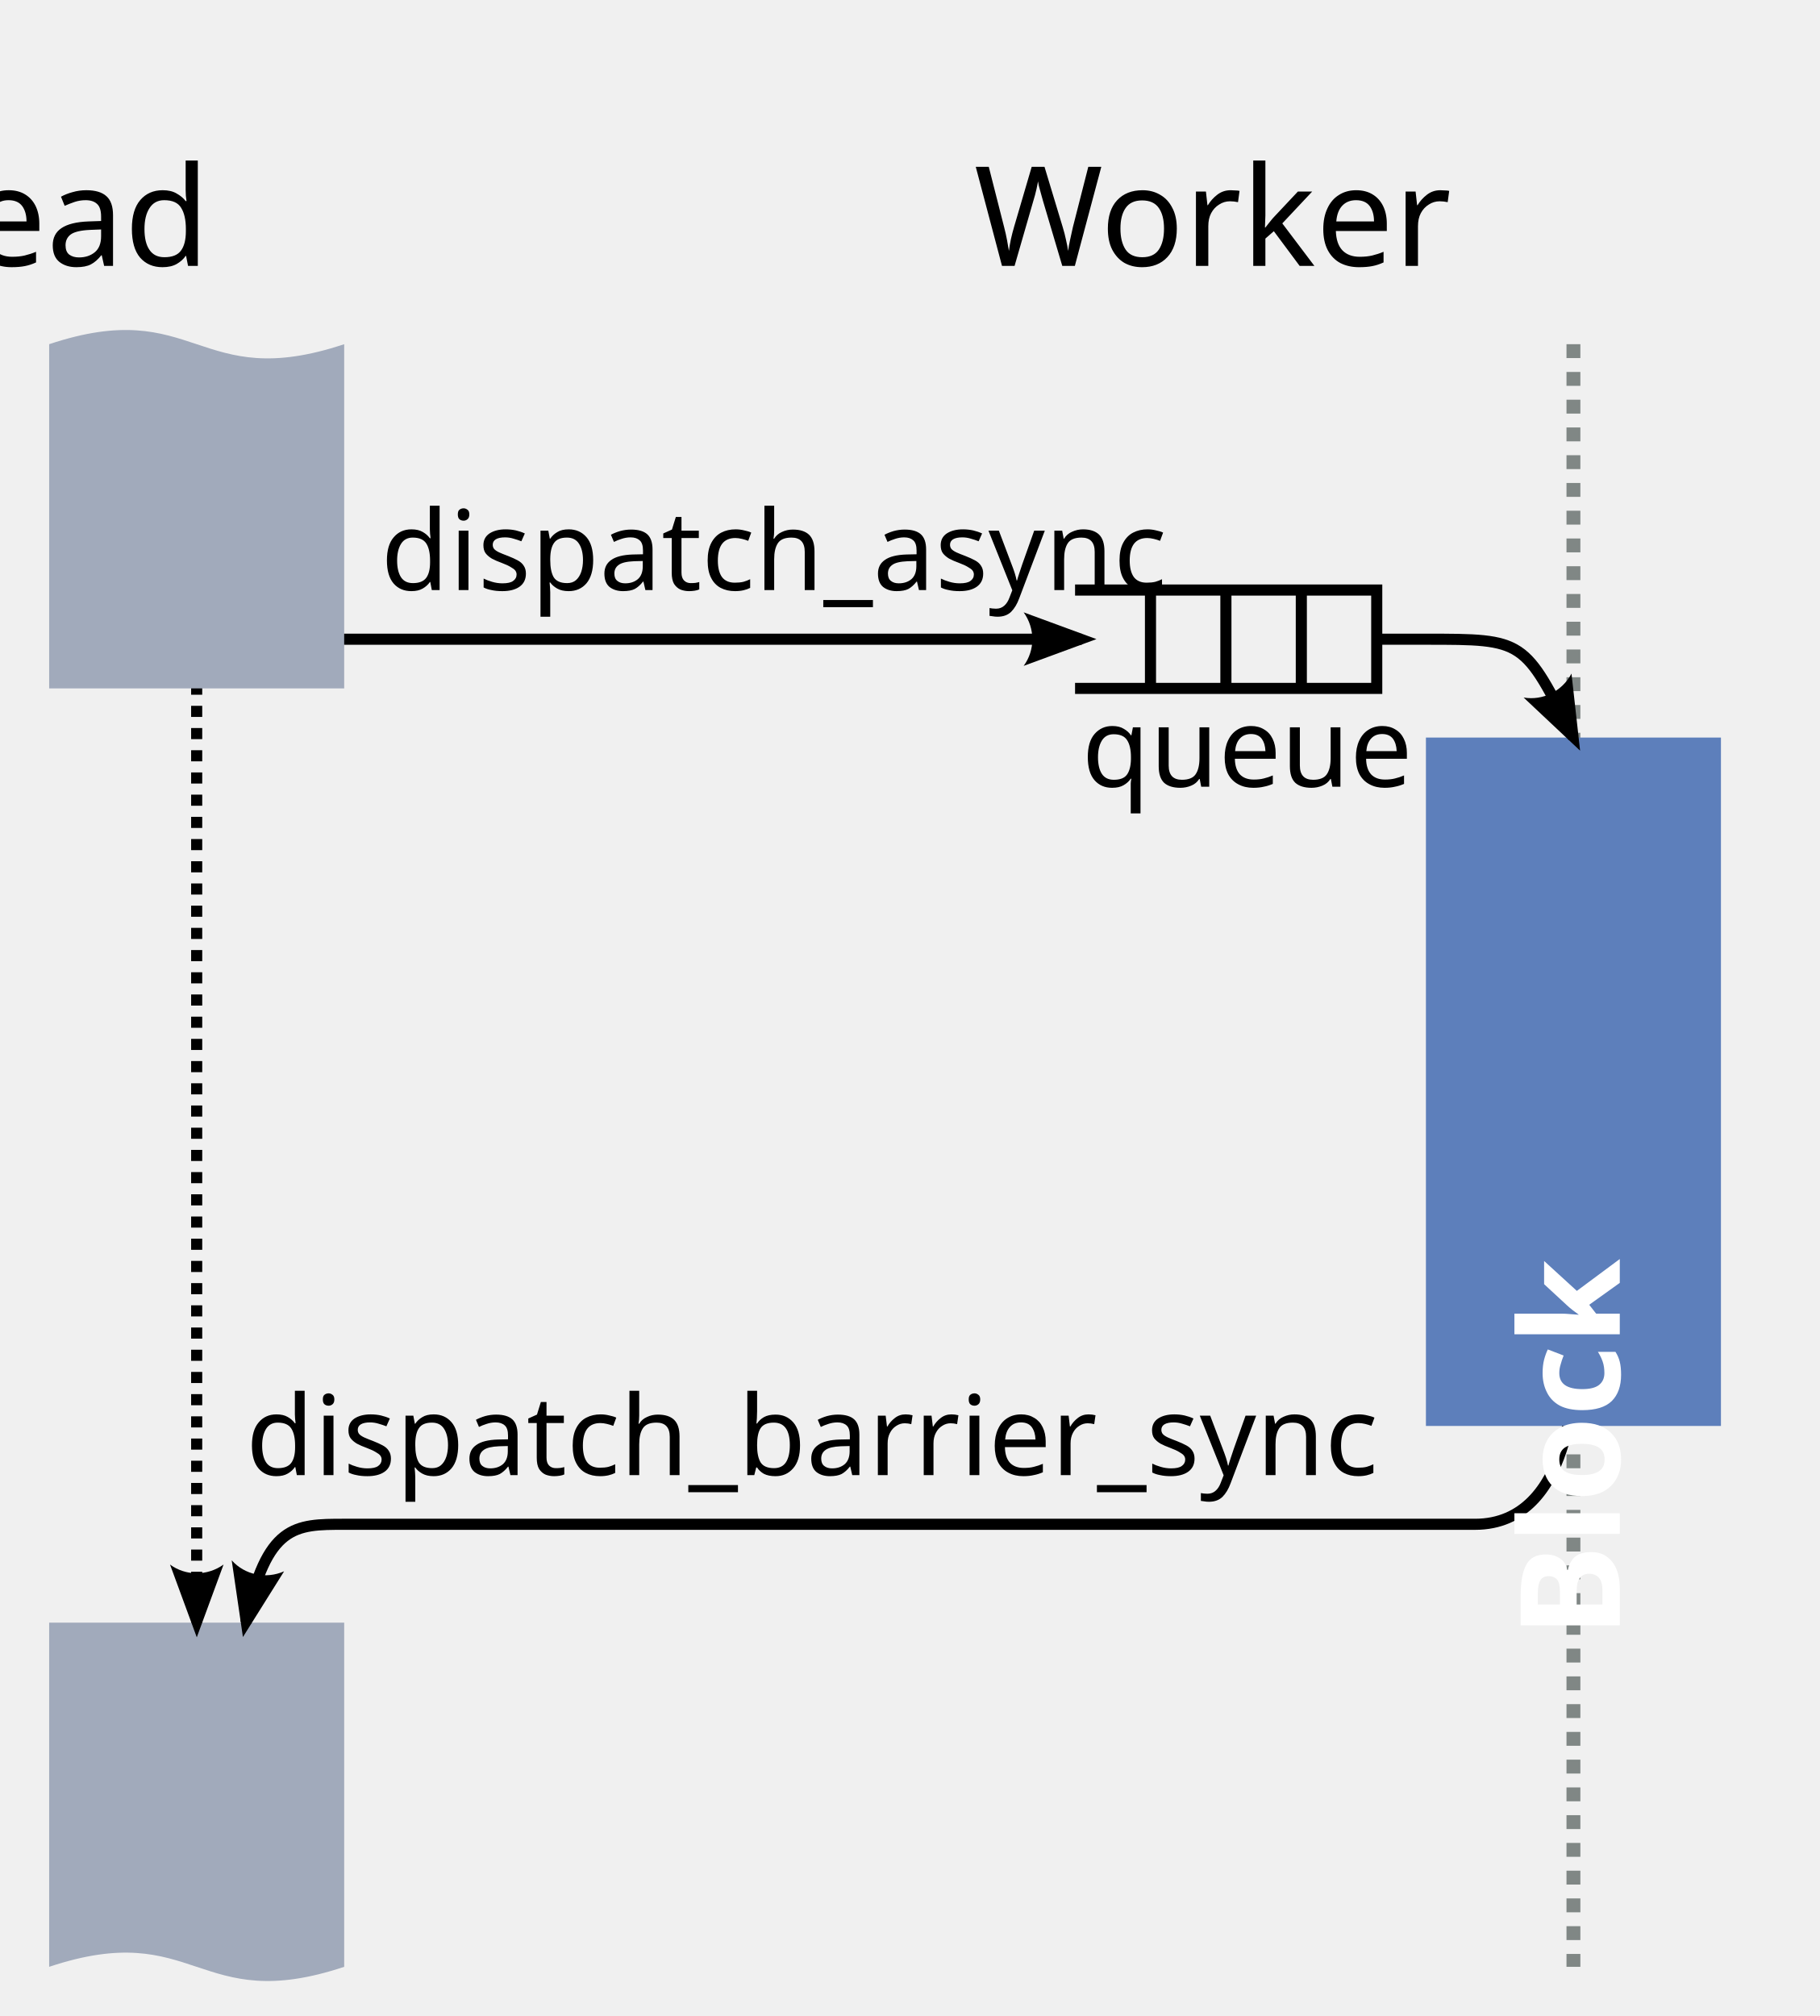
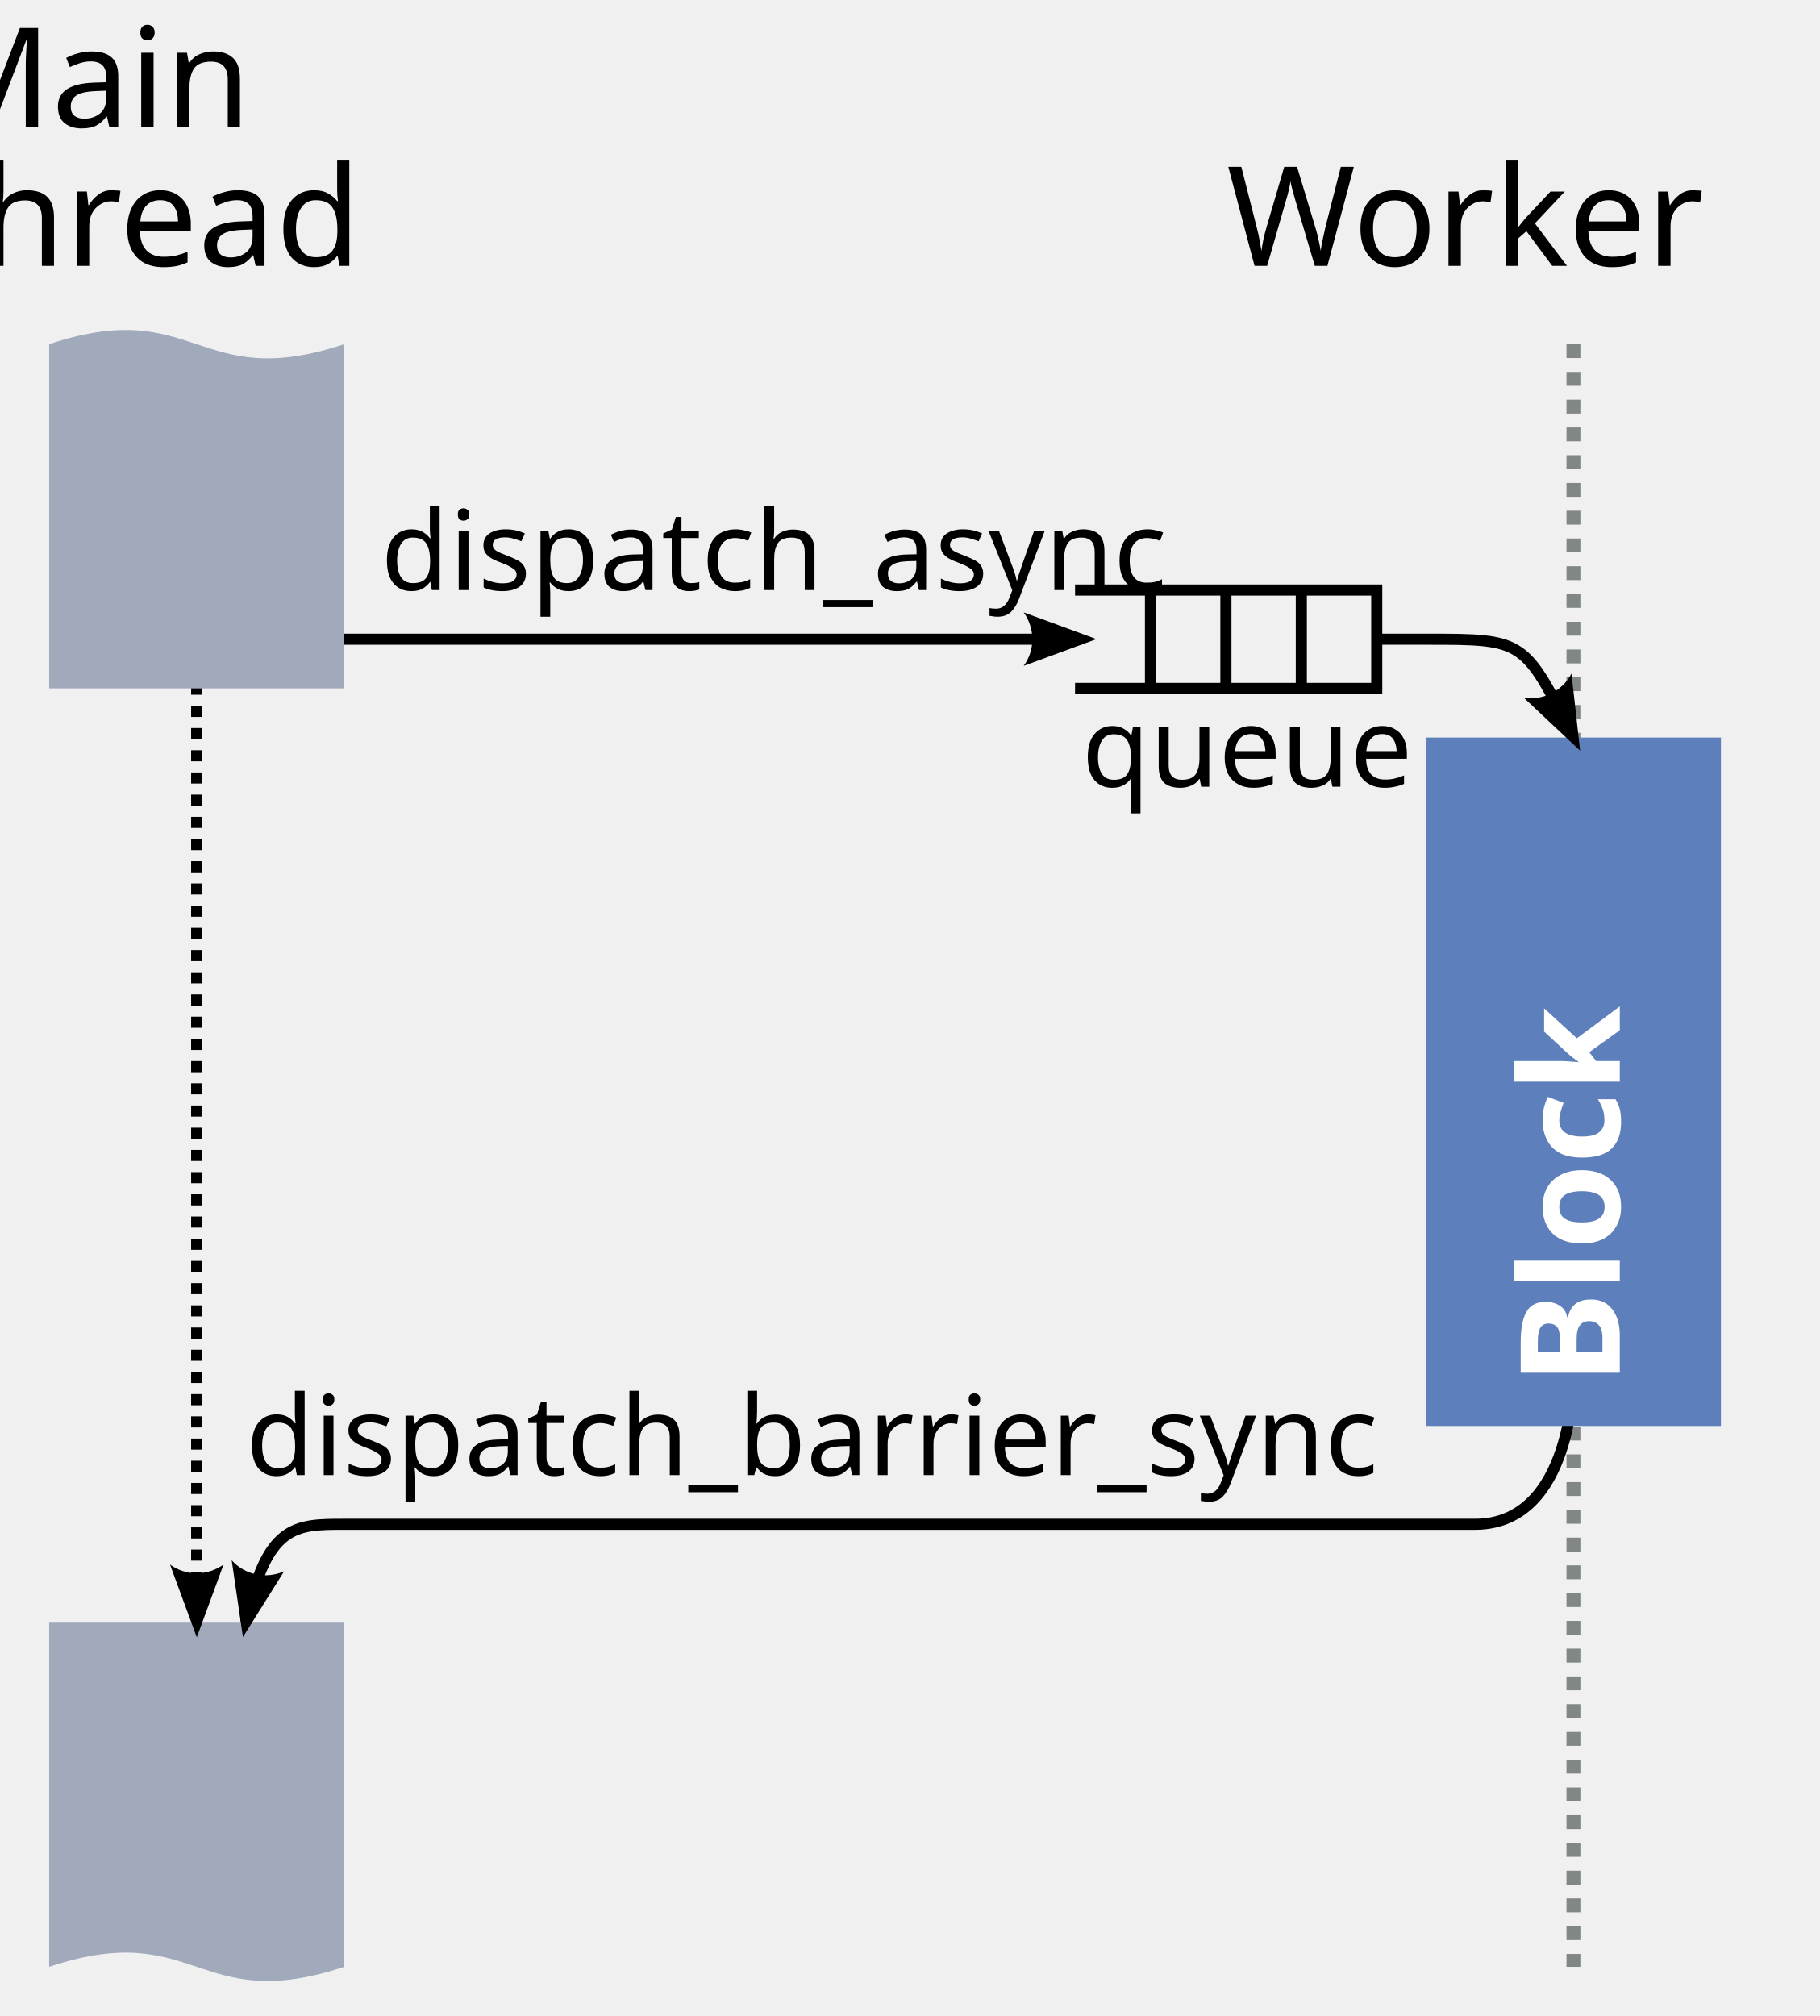
<svg xmlns="http://www.w3.org/2000/svg" width="3.7cm" height="4.1cm" id="svg2" version="1.1" viewBox="0 0 131.102 145.276">
  <defs id="defs4">
    <marker orient="auto" refY="0" refX="0" id="Arrow2Mend" style="overflow:visible">
      <path id="path3844" style="font-size:12px;fill-rule:evenodd;stroke-width:0.625;stroke-linejoin:round" d="M 8.719,4.034 -2.207,0.016 8.719,-4.002 c -1.745,2.372 -1.735,5.617 -6e-7,8.035 z" transform="scale(-0.6,-0.6)" />
    </marker>
  </defs>
-   <text id="text2995" y="9.16" x="14.173" style="font-style:normal;font-weight:normal;font-size:40px;line-height:100%;font-family:Sans;letter-spacing:0px;word-spacing:0px;fill:#000000;fill-opacity:1;stroke:none" xml:space="preserve">
+   <text id="text2995" y="9.16" x="14.173" style="font-style:normal;font-weight:normal;line-height:0%;font-family:sans-serif;letter-spacing:0px;word-spacing:0px;fill:#000000;fill-opacity:1;stroke:none" xml:space="preserve">
    <tspan style="font-style:normal;font-variant:normal;font-weight:300;font-stretch:normal;font-size:10px;line-height:100%;font-family:'Gill Sans';-inkscape-font-specification:'Gill Sans Light';text-align:center;writing-mode:lr-tb;text-anchor:middle" y="9.16" x="14.173" id="tspan2997">Main</tspan>
    <tspan style="font-style:normal;font-variant:normal;font-weight:300;font-stretch:normal;font-size:10px;line-height:100%;font-family:'Gill Sans';-inkscape-font-specification:'Gill Sans Light';text-align:center;writing-mode:lr-tb;text-anchor:middle" id="tspan2999" y="19.16" x="14.173">Thread</tspan>
  </text>
  <g id="g4807" transform="translate(0,-907.0853)">
    <path style="fill:none;stroke:#808785;stroke-width:1;stroke-linecap:butt;stroke-linejoin:miter;stroke-miterlimit:4;stroke-dasharray:1, 1;stroke-dashoffset:0;stroke-opacity:1" d="m 113.386,931.889 0,116.929" id="path2989" />
-     <text xml:space="preserve" style="font-style:normal;font-weight:normal;font-size:40px;line-height:100%;font-family:Sans;letter-spacing:0px;word-spacing:0px;fill:#000000;fill-opacity:1;stroke:none" x="113.386" y="916.245" id="text3001">
-       <tspan id="tspan3003" x="113.386" y="916.245" style="font-style:normal;font-variant:normal;font-weight:300;font-stretch:normal;font-size:10px;line-height:100%;font-family:'Gill Sans';-inkscape-font-specification:'Gill Sans Light';text-align:center;writing-mode:lr-tb;text-anchor:middle" />
+     <text xml:space="preserve" style="font-style:normal;font-weight:normal;line-height:0%;font-family:sans-serif;letter-spacing:0px;word-spacing:0px;fill:#000000;fill-opacity:1;stroke:none" x="113.386" y="916.245" id="text3001">
+       <tspan id="tspan3003" x="113.386" y="916.245" style="font-style:normal;font-variant:normal;font-weight:300;font-stretch:normal;font-size:10px;line-height:100%;font-family:'Gill Sans';-inkscape-font-specification:'Gill Sans Light';text-align:center;writing-mode:lr-tb;text-anchor:middle"> </tspan>
      <tspan x="113.386" y="926.245" id="tspan3005" style="font-style:normal;font-variant:normal;font-weight:300;font-stretch:normal;font-size:10px;line-height:100%;font-family:'Gill Sans';-inkscape-font-specification:'Gill Sans Light';text-align:center;writing-mode:lr-tb;text-anchor:middle">Worker</tspan>
    </text>
  </g>
  <path style="fill:#a1aabb" d="m 3.543,141.732 c 10.63,-3.543 10.63,3.543 21.26,0 1e-6,-10.63 0,-24.803 0,-24.803 l -21.26,0 c 0,0 0,14.173 0,24.803 z" id="path3036" />
  <path id="path3044" d="m 14.173,46.063 -1e-6,70.866" style="fill:none;stroke:#000000;stroke-width:0.8;stroke-linecap:butt;stroke-linejoin:miter;stroke-miterlimit:4;stroke-dasharray:0.8, 0.8;stroke-dashoffset:0;stroke-opacity:1;marker-end:url(#Arrow2Mend)" />
  <g id="g4813" transform="translate(0,-907.0853)">
-     <text id="text3810" y="1013.385" x="17.717" style="font-style:normal;font-variant:normal;font-weight:300;font-stretch:normal;font-size:8px;line-height:125%;font-family:'Gill Sans';-inkscape-font-specification:'Gill Sans Light';text-align:start;letter-spacing:0px;word-spacing:0px;writing-mode:lr-tb;text-anchor:start;fill:#000000;fill-opacity:1;stroke:none" xml:space="preserve">
+     <text id="text3810" y="1013.385" x="17.717" style="font-style:normal;font-variant:normal;font-weight:300;font-stretch:normal;line-height:0%;font-family:'Gill Sans';-inkscape-font-specification:'Gill Sans Light';text-align:start;letter-spacing:0px;word-spacing:0px;writing-mode:lr-tb;text-anchor:start;fill:#000000;fill-opacity:1;stroke:none" xml:space="preserve">
      <tspan style="font-style:normal;font-variant:normal;font-weight:300;font-stretch:normal;font-size:8px;line-height:125%;font-family:'Gill Sans';-inkscape-font-specification:'Gill Sans Light';text-align:start;writing-mode:lr-tb;text-anchor:start" y="1013.385" x="17.717" id="tspan3812">dispatch_barrier_sync</tspan>
    </text>
    <path style="fill:none;stroke:#000000;stroke-width:0.8;stroke-linecap:butt;stroke-linejoin:round;stroke-miterlimit:4;stroke-dasharray:none;stroke-opacity:1;marker-end:url(#Arrow2Mend)" d="m 113.386,1006.298 c 0,0 0,10.63 -7.087,10.63 -7.087,0 -77.953,0 -81.496,0 -3.543,0 -5.597,0 -7.087,7.087" id="path5942" />
  </g>
  <g id="g4827" transform="translate(0,-907.0853)">
    <rect style="fill:#5d7fbb;stroke:none" id="rect3038" width="21.26" height="49.606" x="102.756" y="960.235" />
-     <text xml:space="preserve" style="font-style:normal;font-weight:normal;font-size:40px;line-height:125%;font-family:Sans;letter-spacing:0px;word-spacing:0px;fill:#000000;fill-opacity:1;stroke:none" x="-985.465" y="116.726" id="text3814" transform="rotate(-90)">
+     <text xml:space="preserve" style="font-style:normal;font-weight:normal;line-height:0%;font-family:sans-serif;letter-spacing:0px;word-spacing:0px;fill:#000000;fill-opacity:1;stroke:none" x="-985.465" y="116.726" id="text3814" transform="rotate(-90)">
      <tspan id="tspan3816" x="-985.465" y="116.726" style="font-style:normal;font-variant:normal;font-weight:bold;font-stretch:normal;font-size:10px;line-height:125%;font-family:'Gill Sans';-inkscape-font-specification:'Gill Sans Bold';text-align:center;writing-mode:lr-tb;text-anchor:middle;fill:#ffffff">Block</tspan>
    </text>
  </g>
  <g id="g4818" transform="translate(0,-907.0853)">
-     <text xml:space="preserve" style="font-style:normal;font-variant:normal;font-weight:300;font-stretch:normal;font-size:8px;line-height:125%;font-family:'Gill Sans';-inkscape-font-specification:'Gill Sans Light';text-align:start;letter-spacing:0px;word-spacing:0px;writing-mode:lr-tb;text-anchor:start;fill:#000000;fill-opacity:1;stroke:none" x="27.447" y="949.605" id="text3806">
+     <text xml:space="preserve" style="font-style:normal;font-variant:normal;font-weight:300;font-stretch:normal;line-height:0%;font-family:'Gill Sans';-inkscape-font-specification:'Gill Sans Light';text-align:start;letter-spacing:0px;word-spacing:0px;writing-mode:lr-tb;text-anchor:start;fill:#000000;fill-opacity:1;stroke:none" x="27.447" y="949.605" id="text3806">
      <tspan id="tspan3808" x="27.447" y="949.605" style="font-style:normal;font-variant:normal;font-weight:300;font-stretch:normal;font-size:8px;line-height:125%;font-family:'Gill Sans';-inkscape-font-specification:'Gill Sans Light';text-align:start;writing-mode:lr-tb;text-anchor:start">dispatch_async</tspan>
    </text>
    <path id="path3996" d="m 99.213,953.148 c 0,0 0,0 3.543,0 7.087,0 7.087,0 10.63,7.087" style="fill:none;stroke:#000000;stroke-width:0.8;stroke-linecap:butt;stroke-linejoin:miter;stroke-miterlimit:4;stroke-dasharray:none;stroke-opacity:1;marker-end:url(#Arrow2Mend)" />
    <path id="path3825" style="fill:none;stroke:#000000;stroke-width:0.8;stroke-linecap:butt;stroke-linejoin:miter;stroke-miterlimit:4;stroke-dasharray:none;stroke-opacity:1" d="m 82.907,949.605 0,7.087 m 5.435,-7.087 0,7.087 m 5.435,-7.087 c 0,7.087 0,7.087 0,7.087 l 0,0 m -16.305,-7.087 21.74,0 0,7.087 -21.74,0" />
    <path style="fill:none;stroke:#000000;stroke-width:0.8;stroke-linecap:butt;stroke-linejoin:miter;stroke-miterlimit:4;stroke-dasharray:none;stroke-opacity:1;marker-end:url(#Arrow2Mend)" d="m 21.26,953.148 56.693,10e-6" id="path3830" />
-     <text id="text4016" y="963.778" x="77.953" style="font-style:normal;font-variant:normal;font-weight:300;font-stretch:normal;font-size:8px;line-height:125%;font-family:'Gill Sans';-inkscape-font-specification:'Gill Sans Light';text-align:start;letter-spacing:0px;word-spacing:0px;writing-mode:lr-tb;text-anchor:start;fill:#000000;fill-opacity:1;stroke:none" xml:space="preserve">
+     <text id="text4016" y="963.778" x="77.953" style="font-style:normal;font-variant:normal;font-weight:300;font-stretch:normal;line-height:0%;font-family:'Gill Sans';-inkscape-font-specification:'Gill Sans Light';text-align:start;letter-spacing:0px;word-spacing:0px;writing-mode:lr-tb;text-anchor:start;fill:#000000;fill-opacity:1;stroke:none" xml:space="preserve">
      <tspan style="font-style:normal;font-variant:normal;font-weight:300;font-stretch:normal;font-size:8px;line-height:125%;font-family:'Gill Sans';-inkscape-font-specification:'Gill Sans Light';text-align:start;writing-mode:lr-tb;text-anchor:start" y="963.778" x="77.953" id="tspan4018">queue</tspan>
    </text>
  </g>
  <path id="rect3031" d="m 3.543,24.803 c 10.63,-3.543 10.63,3.543 21.26,0 1e-6,10.63 1e-6,24.803 1e-6,24.803 l -21.26,0 c 0,0 0,-14.173 0,-24.803 z" style="fill:#a1aabb" />
</svg>
